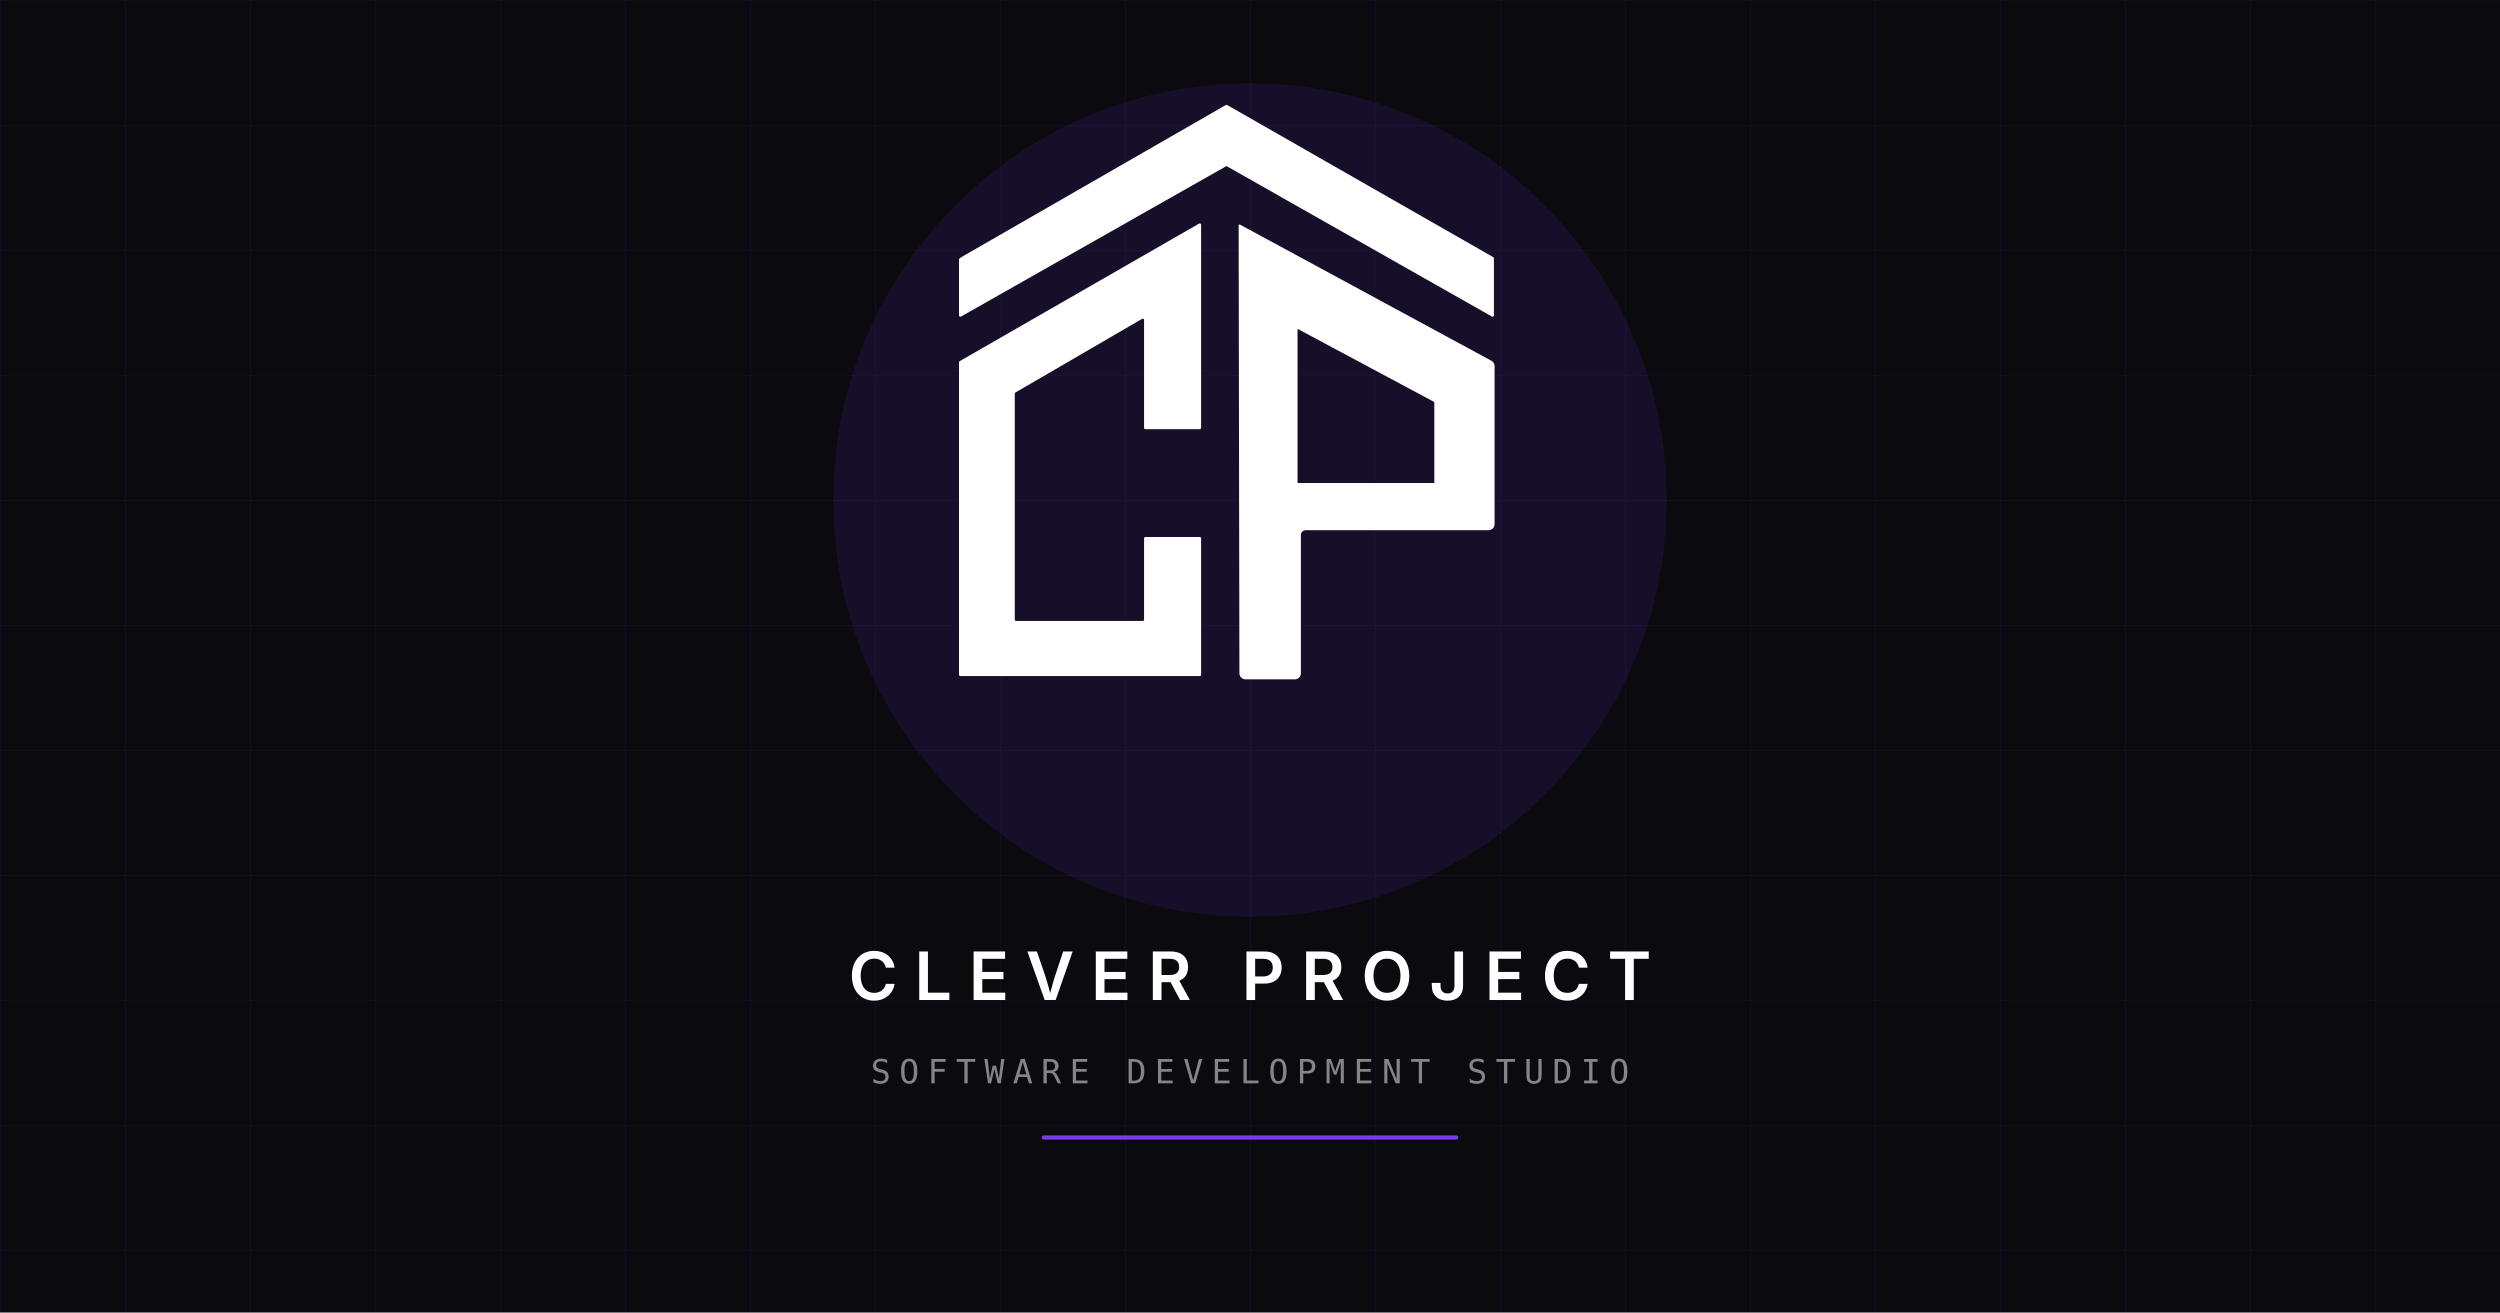
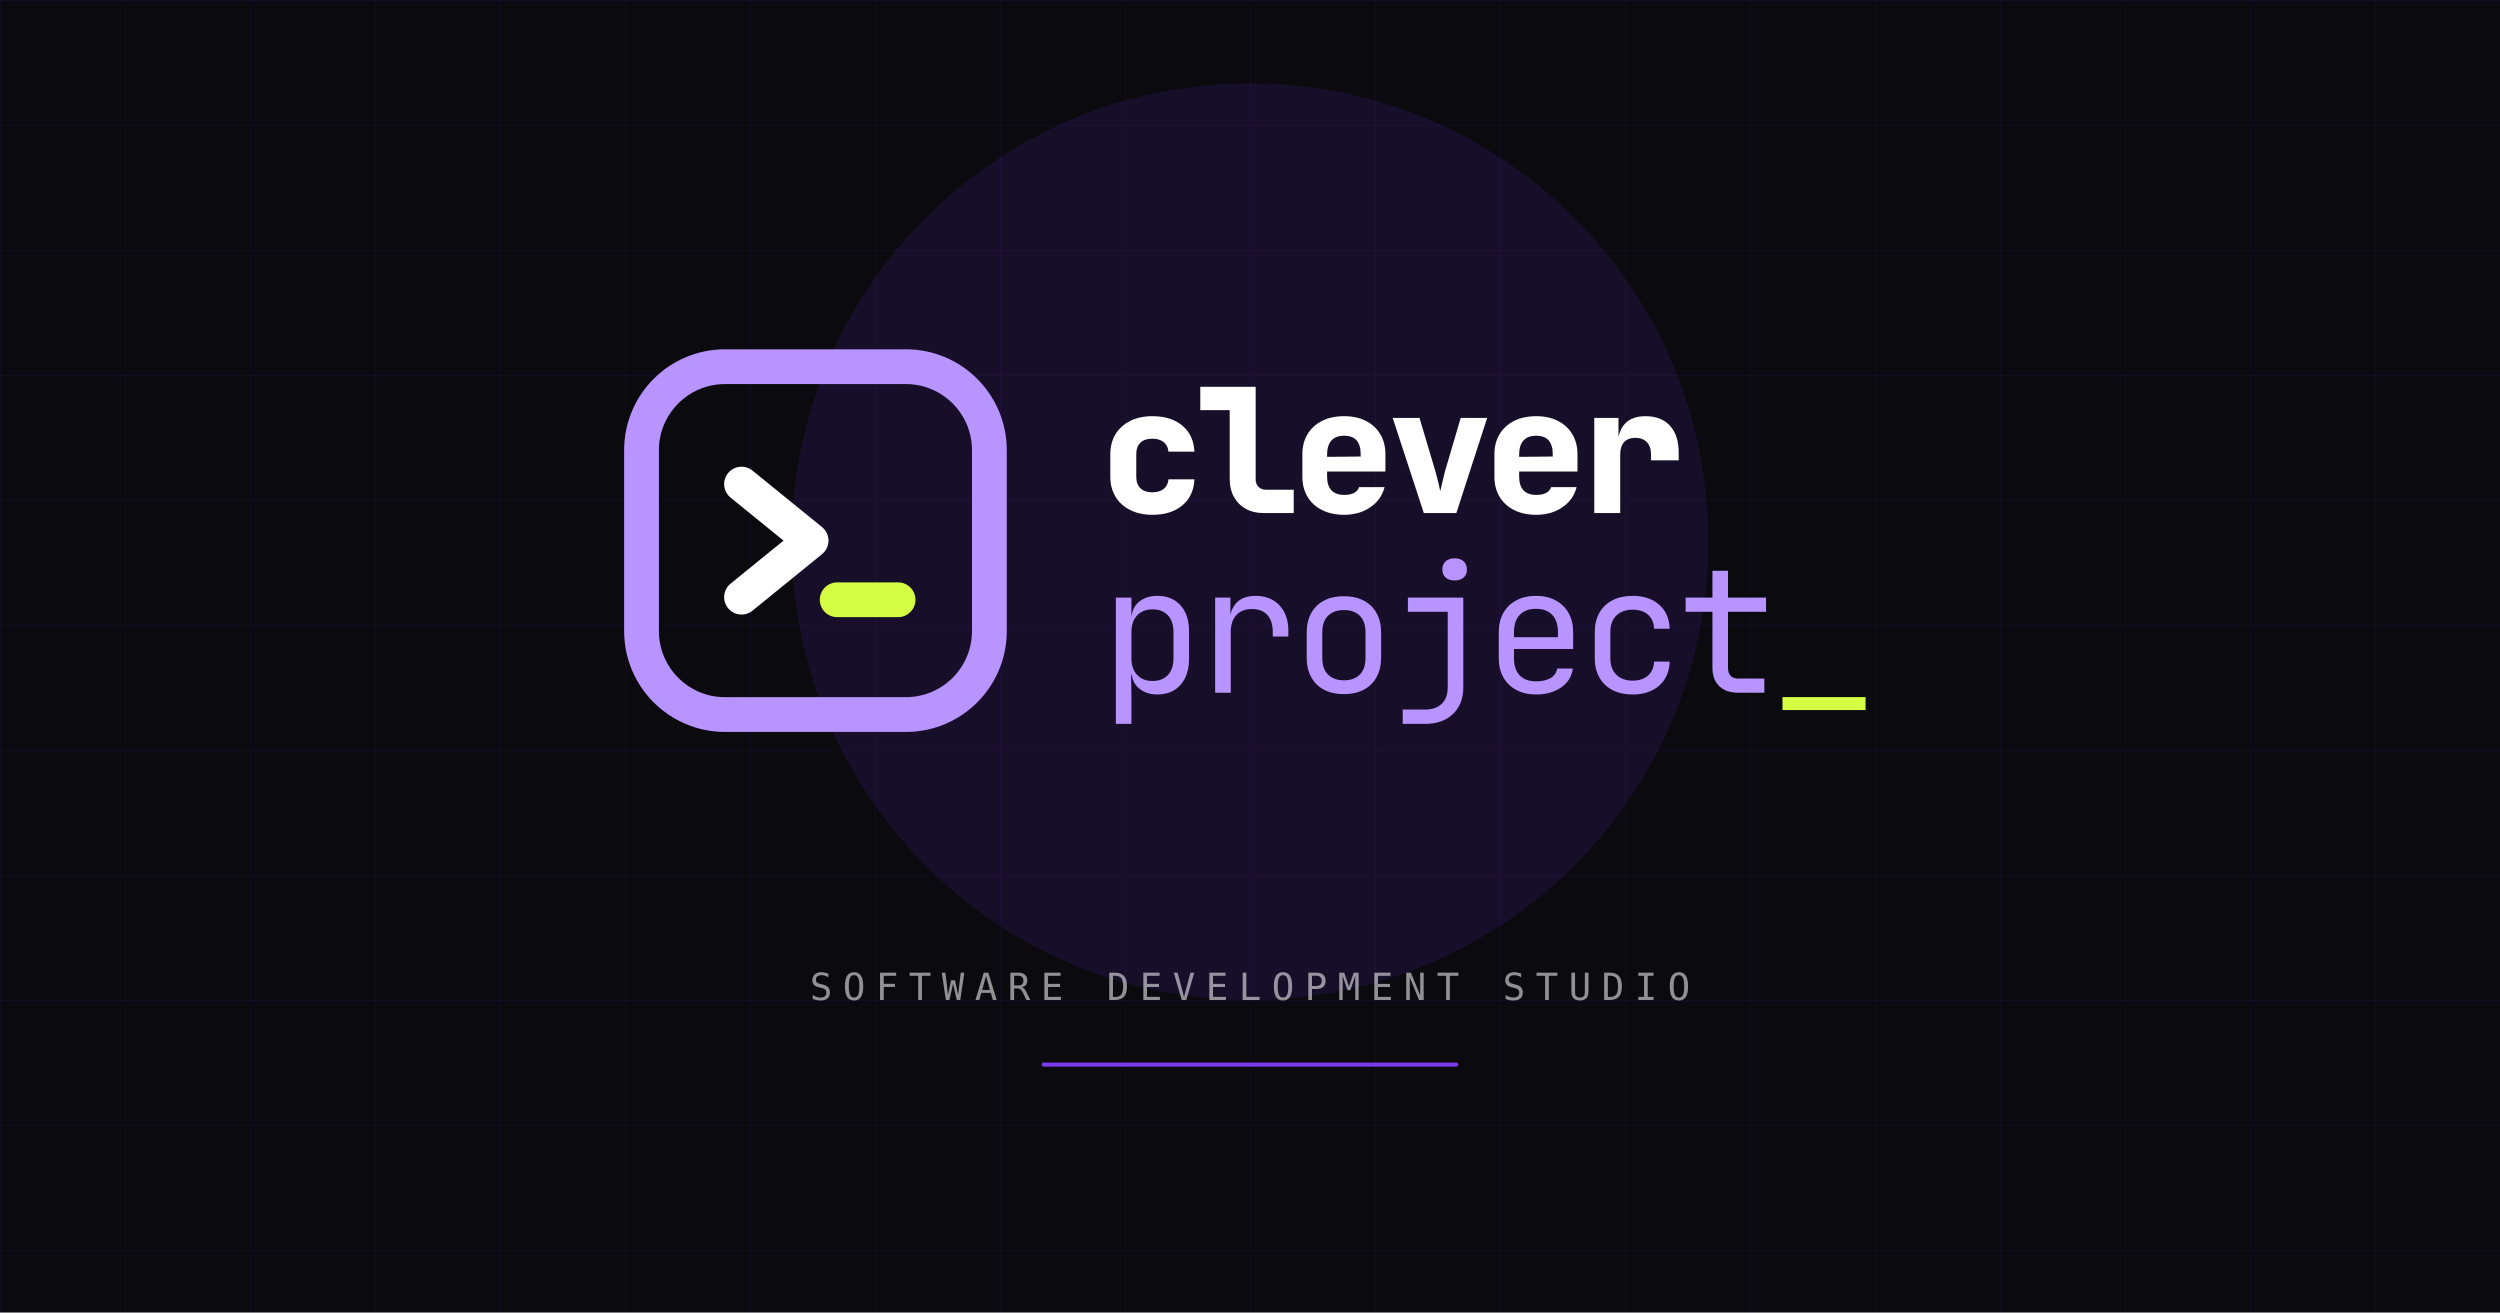
<svg xmlns="http://www.w3.org/2000/svg" width="1200" height="630" viewBox="0 0 1200 630" fill="none">
  <rect width="1200" height="630" fill="#0A0A0F" />
  <defs>
    <pattern id="grid" width="60" height="60" patternUnits="userSpaceOnUse">
      <path d="M 60 0 L 0 0 0 60" fill="none" stroke="rgba(124,58,237,0.08)" stroke-width="1" />
    </pattern>
  </defs>
  <rect width="1200" height="630" fill="url(#grid)" />
-   <circle cx="600" cy="240" r="200" fill="rgba(124,58,237,0.12)" />
-   <g transform="translate(460, 50) scale(0.65)">
-     <path d="M207 89.481C207 89.031 207.451 88.734 207.855 88.887L207.936 88.923L393.643 189.478C395.095 190.264 396 191.783 396 193.435V310.132C396 312.617 393.985 314.632 391.5 314.632H256.462C254.529 314.632 252.962 316.199 252.962 318.132V420.256C252.962 422.741 250.947 424.756 248.462 424.756H212.064C209.582 424.756 207.569 422.746 207.564 420.264L207 89.481ZM250.5 279.758H351.5V219.958L351.236 219.817L251.236 166.317L250.5 165.923V279.758Z" fill="white" />
-     <path d="M256.462 170.247L350.5 220.557V278.758H251.5V167.592L256.462 170.247M207 89.481C207 89.031 207.451 88.734 207.855 88.887L207.936 88.923L393.643 189.478C395.095 190.264 396 191.783 396 193.435V310.132C396 312.617 393.985 314.632 391.5 314.632H256.462C254.529 314.632 252.962 316.199 252.962 318.132V420.256C252.962 422.741 250.947 424.756 248.462 424.756H212.064C209.582 424.756 207.569 422.746 207.564 420.264L207 89.481ZM250.5 279.758H351.5V219.958L351.236 219.817L251.236 166.317L250.5 165.923V279.758Z" />
-     <path d="M0.5 155.955V114.715C0.5 114.379 0.669 114.065 0.95 113.88L3.308 112.325L197.503 0.633C197.811 0.456 198.189 0.456 198.498 0.632L394.996 112.963C395.308 113.141 395.5 113.472 395.5 113.831V155.955C395.5 156.722 394.673 157.203 394.007 156.825L198.493 45.973C198.187 45.8 197.813 45.8 197.507 45.973L1.993 156.825C1.327 157.203 0.5 156.722 0.5 155.955Z" fill="white" />
-     <path d="M0.5 421.347V190.641C0.5 190.283 0.691 189.952 1.002 189.774L177.781 88.199C178.448 87.816 179.28 88.297 179.28 89.066V239.036C179.28 239.588 178.832 240.036 178.28 240.036H138.159C137.606 240.036 137.159 239.588 137.159 239.036V159.41C137.159 158.639 136.323 158.158 135.656 158.546L42.182 212.909C41.874 213.088 41.685 213.417 41.685 213.773V380.628C41.685 381.18 42.133 381.628 42.685 381.628H136.159C136.711 381.628 137.159 381.18 137.159 380.628V320.624C137.159 320.071 137.606 319.624 138.159 319.624H178.28C178.832 319.624 179.28 320.071 179.28 320.624V421.347C179.28 421.9 178.832 422.347 178.28 422.347H1.5C0.948 422.347 0.5 421.9 0.5 421.347Z" fill="white" />
-   </g>
-   <text x="600" y="480" text-anchor="middle" font-family="'Clash Display', 'Inter', sans-serif" font-size="32" font-weight="600" fill="white" letter-spacing="8">CLEVER PROJECT</text>
-   <text x="600" y="520" text-anchor="middle" font-family="'JetBrains Mono', monospace" font-size="16" fill="rgba(255,255,255,0.5)" letter-spacing="4">SOFTWARE DEVELOPMENT STUDIO</text>
-   <rect x="500" y="545" width="200" height="2" rx="1" fill="#7C3AED" />
+   <circle cx="600" cy="260" r="220" fill="rgba(124,58,237,0.12)" />
+   <svg x="290" y="158" width="620" height="203" viewBox="0 0 776.4 254.0">
+     <g transform="translate(12,12) scale(0.5227273) translate(20,20)">
+       <rect x="0" y="0" width="400" height="400" rx="96" fill="none" stroke="#B794FF" stroke-width="40" />
+       <path d="M115 135 L195 200 L115 265" fill="none" stroke="#FFFFFF" stroke-width="40" stroke-linecap="round" stroke-linejoin="round" />
+       <path d="M225 268 L295 268" fill="none" stroke="#D5FD44" stroke-width="40" stroke-linecap="round" />
+     </g>
+     <path d="M329.512 111.48Q321.92 111.48 316.2 108.62Q310.48 105.76 307.36 100.612Q304.24 95.464 304.24 88.6V75.08Q304.24 68.112 307.36 63.016Q310.48 57.92 316.2 55.06Q321.92 52.2 329.512 52.2Q340.848 52.2 347.608 57.92Q354.368 63.64 354.784 73.52H339.184Q338.872 69.88 336.324 67.8Q333.776 65.72 329.512 65.72Q324.832 65.72 322.336 68.112Q319.84 70.504 319.84 75.08V88.6Q319.84 93.072 322.336 95.516Q324.832 97.96 329.512 97.96Q333.776 97.96 336.324 95.932Q338.872 93.904 339.184 90.16H354.784Q354.368 100.04 347.608 105.76Q340.848 111.48 329.512 111.48Z M396.28 110.44Q390.248 110.44 385.672 107.892Q381.096 105.344 378.548 100.768Q376.0 96.192 376.0 90.16V48.56H358.32V34.52H391.6V90.16Q391.6 92.968 393.316 94.684Q395.032 96.4 397.84 96.4H414.48V110.44Z M444.744 111.48Q437.152 111.48 431.484 108.62Q425.816 105.76 422.748 100.612Q419.68 95.464 419.68 88.6V75.08Q419.68 68.216 422.748 63.068Q425.816 57.92 431.484 55.06Q437.152 52.2 444.744 52.2Q452.336 52.2 457.9 55.06Q463.464 57.92 466.532 63.068Q469.6 68.216 469.6 75.08V85.48H434.552V88.6Q434.552 94.008 437.152 96.764Q439.752 99.52 444.952 99.52Q448.592 99.52 450.828 98.272Q453.064 97.024 453.792 94.84H469.08Q467.208 102.328 460.604 106.904Q454 111.48 444.744 111.48ZM454.728 77.472V74.872Q454.728 69.568 452.284 66.76Q449.84 63.952 444.744 63.952Q439.648 63.952 437.1 66.864Q434.552 69.776 434.552 75.08V76.64L455.768 76.432Z M492.688 110.44 473.968 53.24H490.088L499.656 85.376Q500.488 88.288 501.32 91.72Q502.152 95.152 502.568 97.232Q503.088 95.152 503.868 91.72Q504.648 88.288 505.376 85.48L514.84 53.24H530.752L512.24 110.44Z M560.184 111.48Q552.592 111.48 546.924 108.62Q541.256 105.76 538.188 100.612Q535.12 95.464 535.12 88.6V75.08Q535.12 68.216 538.188 63.068Q541.256 57.92 546.924 55.06Q552.592 52.2 560.184 52.2Q567.776 52.2 573.34 55.06Q578.904 57.92 581.972 63.068Q585.04 68.216 585.04 75.08V85.48H549.992V88.6Q549.992 94.008 552.592 96.764Q555.192 99.52 560.392 99.52Q564.032 99.52 566.268 98.272Q568.504 97.024 569.232 94.84H584.52Q582.648 102.328 576.044 106.904Q569.44 111.48 560.184 111.48ZM570.168 77.472V74.872Q570.168 69.568 567.724 66.76Q565.28 63.952 560.184 63.952Q555.088 63.952 552.54 66.864Q549.992 69.776 549.992 75.08V76.64L571.208 76.432Z M595.128 110.44V53.24H609.688V64.16H613.64L609.168 70.816Q609.168 61.56 613.432 56.88Q617.696 52.2 625.912 52.2Q635.376 52.2 640.628 57.92Q645.88 63.64 645.88 74.04V78.72H629.24V75.08Q629.24 70.4 626.692 67.8Q624.144 65.2 619.88 65.2Q615.408 65.2 613.068 67.8Q610.728 70.4 610.728 75.08V110.44Z" fill="#FFFFFF" />
+     <path d="M307.568 237.16V161.24H316.928V172.16H318.8L316.928 174.344Q316.928 167.792 321.244 163.996Q325.56 160.2 332.632 160.2Q341.264 160.2 346.412 165.868Q351.56 171.536 351.56 181.416V198.16Q351.56 204.712 349.22 209.496Q346.88 214.28 342.668 216.88Q338.456 219.48 332.632 219.48Q325.664 219.48 321.296 215.632Q316.928 211.784 316.928 205.336L318.8 207.52H316.72L316.928 220.52V237.16ZM329.512 211.368Q335.44 211.368 338.82 207.832Q342.2 204.296 342.2 197.64V182.04Q342.2 175.384 338.82 171.848Q335.44 168.312 329.512 168.312Q323.792 168.312 320.36 171.952Q316.928 175.592 316.928 182.04V197.64Q316.928 204.088 320.36 207.728Q323.792 211.368 329.512 211.368Z M367.264 218.44V161.24H376.416V172.16H378.6L375.584 178.92Q375.584 169.664 379.588 164.932Q383.592 160.2 391.496 160.2Q400.544 160.2 405.9 165.868Q411.256 171.536 411.256 181.208V184.64H401.896V182.04Q401.896 175.28 398.62 171.692Q395.344 168.104 389.312 168.104Q383.384 168.104 380.004 171.744Q376.624 175.384 376.624 182.04V218.44Z M444.64 219.272Q437.776 219.272 432.784 216.672Q427.792 214.072 425.036 209.132Q422.28 204.192 422.28 197.432V182.248Q422.28 175.384 425.036 170.496Q427.792 165.608 432.784 163.008Q437.776 160.408 444.64 160.408Q451.504 160.408 456.496 163.008Q461.488 165.608 464.244 170.496Q467 175.384 467 182.144V197.432Q467 204.192 464.244 209.132Q461.488 214.072 456.496 216.672Q451.504 219.272 444.64 219.272ZM444.64 210.952Q450.776 210.952 454.208 207.52Q457.64 204.088 457.64 197.432V182.248Q457.64 175.592 454.208 172.16Q450.776 168.728 444.64 168.728Q438.608 168.728 435.124 172.16Q431.64 175.592 431.64 182.248V197.432Q431.64 204.088 435.124 207.52Q438.608 210.952 444.64 210.952Z M480 237.16V228.528H493.416Q499.864 228.528 503.452 225.044Q507.04 221.56 507.04 215.216V169.768H483.12V161.24H516.4V215.216Q516.4 225.304 510.16 231.232Q503.92 237.16 493.416 237.16ZM511.2 150.944Q507.768 150.944 505.792 149.176Q503.816 147.408 503.816 144.392Q503.816 141.272 505.792 139.452Q507.768 137.632 511.2 137.632Q514.632 137.632 516.608 139.452Q518.584 141.272 518.584 144.392Q518.584 147.408 516.608 149.176Q514.632 150.944 511.2 150.944Z M560.08 219.48Q553.32 219.48 548.276 216.776Q543.232 214.072 540.476 209.132Q537.72 204.192 537.72 197.64V182.04Q537.72 175.384 540.476 170.496Q543.232 165.608 548.276 162.904Q553.32 160.2 560.08 160.2Q566.84 160.2 571.884 162.904Q576.928 165.608 579.684 170.496Q582.44 175.384 582.44 182.04V192.128H546.872V197.64Q546.872 204.4 550.304 207.988Q553.736 211.576 560.08 211.576Q565.488 211.576 568.816 209.652Q572.144 207.728 572.872 203.88H582.232Q581.296 211.056 575.212 215.268Q569.128 219.48 560.08 219.48ZM573.288 185.888V182.04Q573.288 175.28 569.908 171.64Q566.528 168.0 560.08 168.0Q553.736 168.0 550.304 171.64Q546.872 175.28 546.872 182.04V185.056H574.016Z M618.216 219.48Q611.352 219.48 606.204 216.88Q601.056 214.28 598.248 209.34Q595.44 204.4 595.44 197.64V182.04Q595.44 175.176 598.248 170.288Q601.056 165.4 606.204 162.8Q611.352 160.2 618.216 160.2Q628.096 160.2 634.128 165.504Q640.16 170.808 640.472 179.96H631.112Q630.8 174.448 627.42 171.484Q624.04 168.52 618.216 168.52Q612.08 168.52 608.44 172.004Q604.8 175.488 604.8 181.936V197.64Q604.8 204.088 608.44 207.624Q612.08 211.16 618.216 211.16Q624.04 211.16 627.42 208.144Q630.8 205.128 631.112 199.72H640.472Q640.16 208.872 634.128 214.176Q628.096 219.48 618.216 219.48Z M681.76 218.44Q674.376 218.44 670.268 214.488Q666.16 210.536 666.16 203.36V169.768H650.04V161.24H666.16V145.12H675.52V161.24H698.4V169.768H675.52V203.36Q675.52 209.912 681.76 209.912H697.36V218.44Z" fill="#B794FF" />
+     <path d="M708.28 228.84V221.04H758.2V228.84Z" fill="#D5FD44" />
+   </svg>
+   <text x="600" y="480" text-anchor="middle" font-family="'JetBrains Mono', monospace" font-size="18" fill="rgba(255,255,255,0.55)" letter-spacing="5">SOFTWARE DEVELOPMENT STUDIO</text>
+   <rect x="500" y="510" width="200" height="2" rx="1" fill="#7B3AED" />
</svg>
